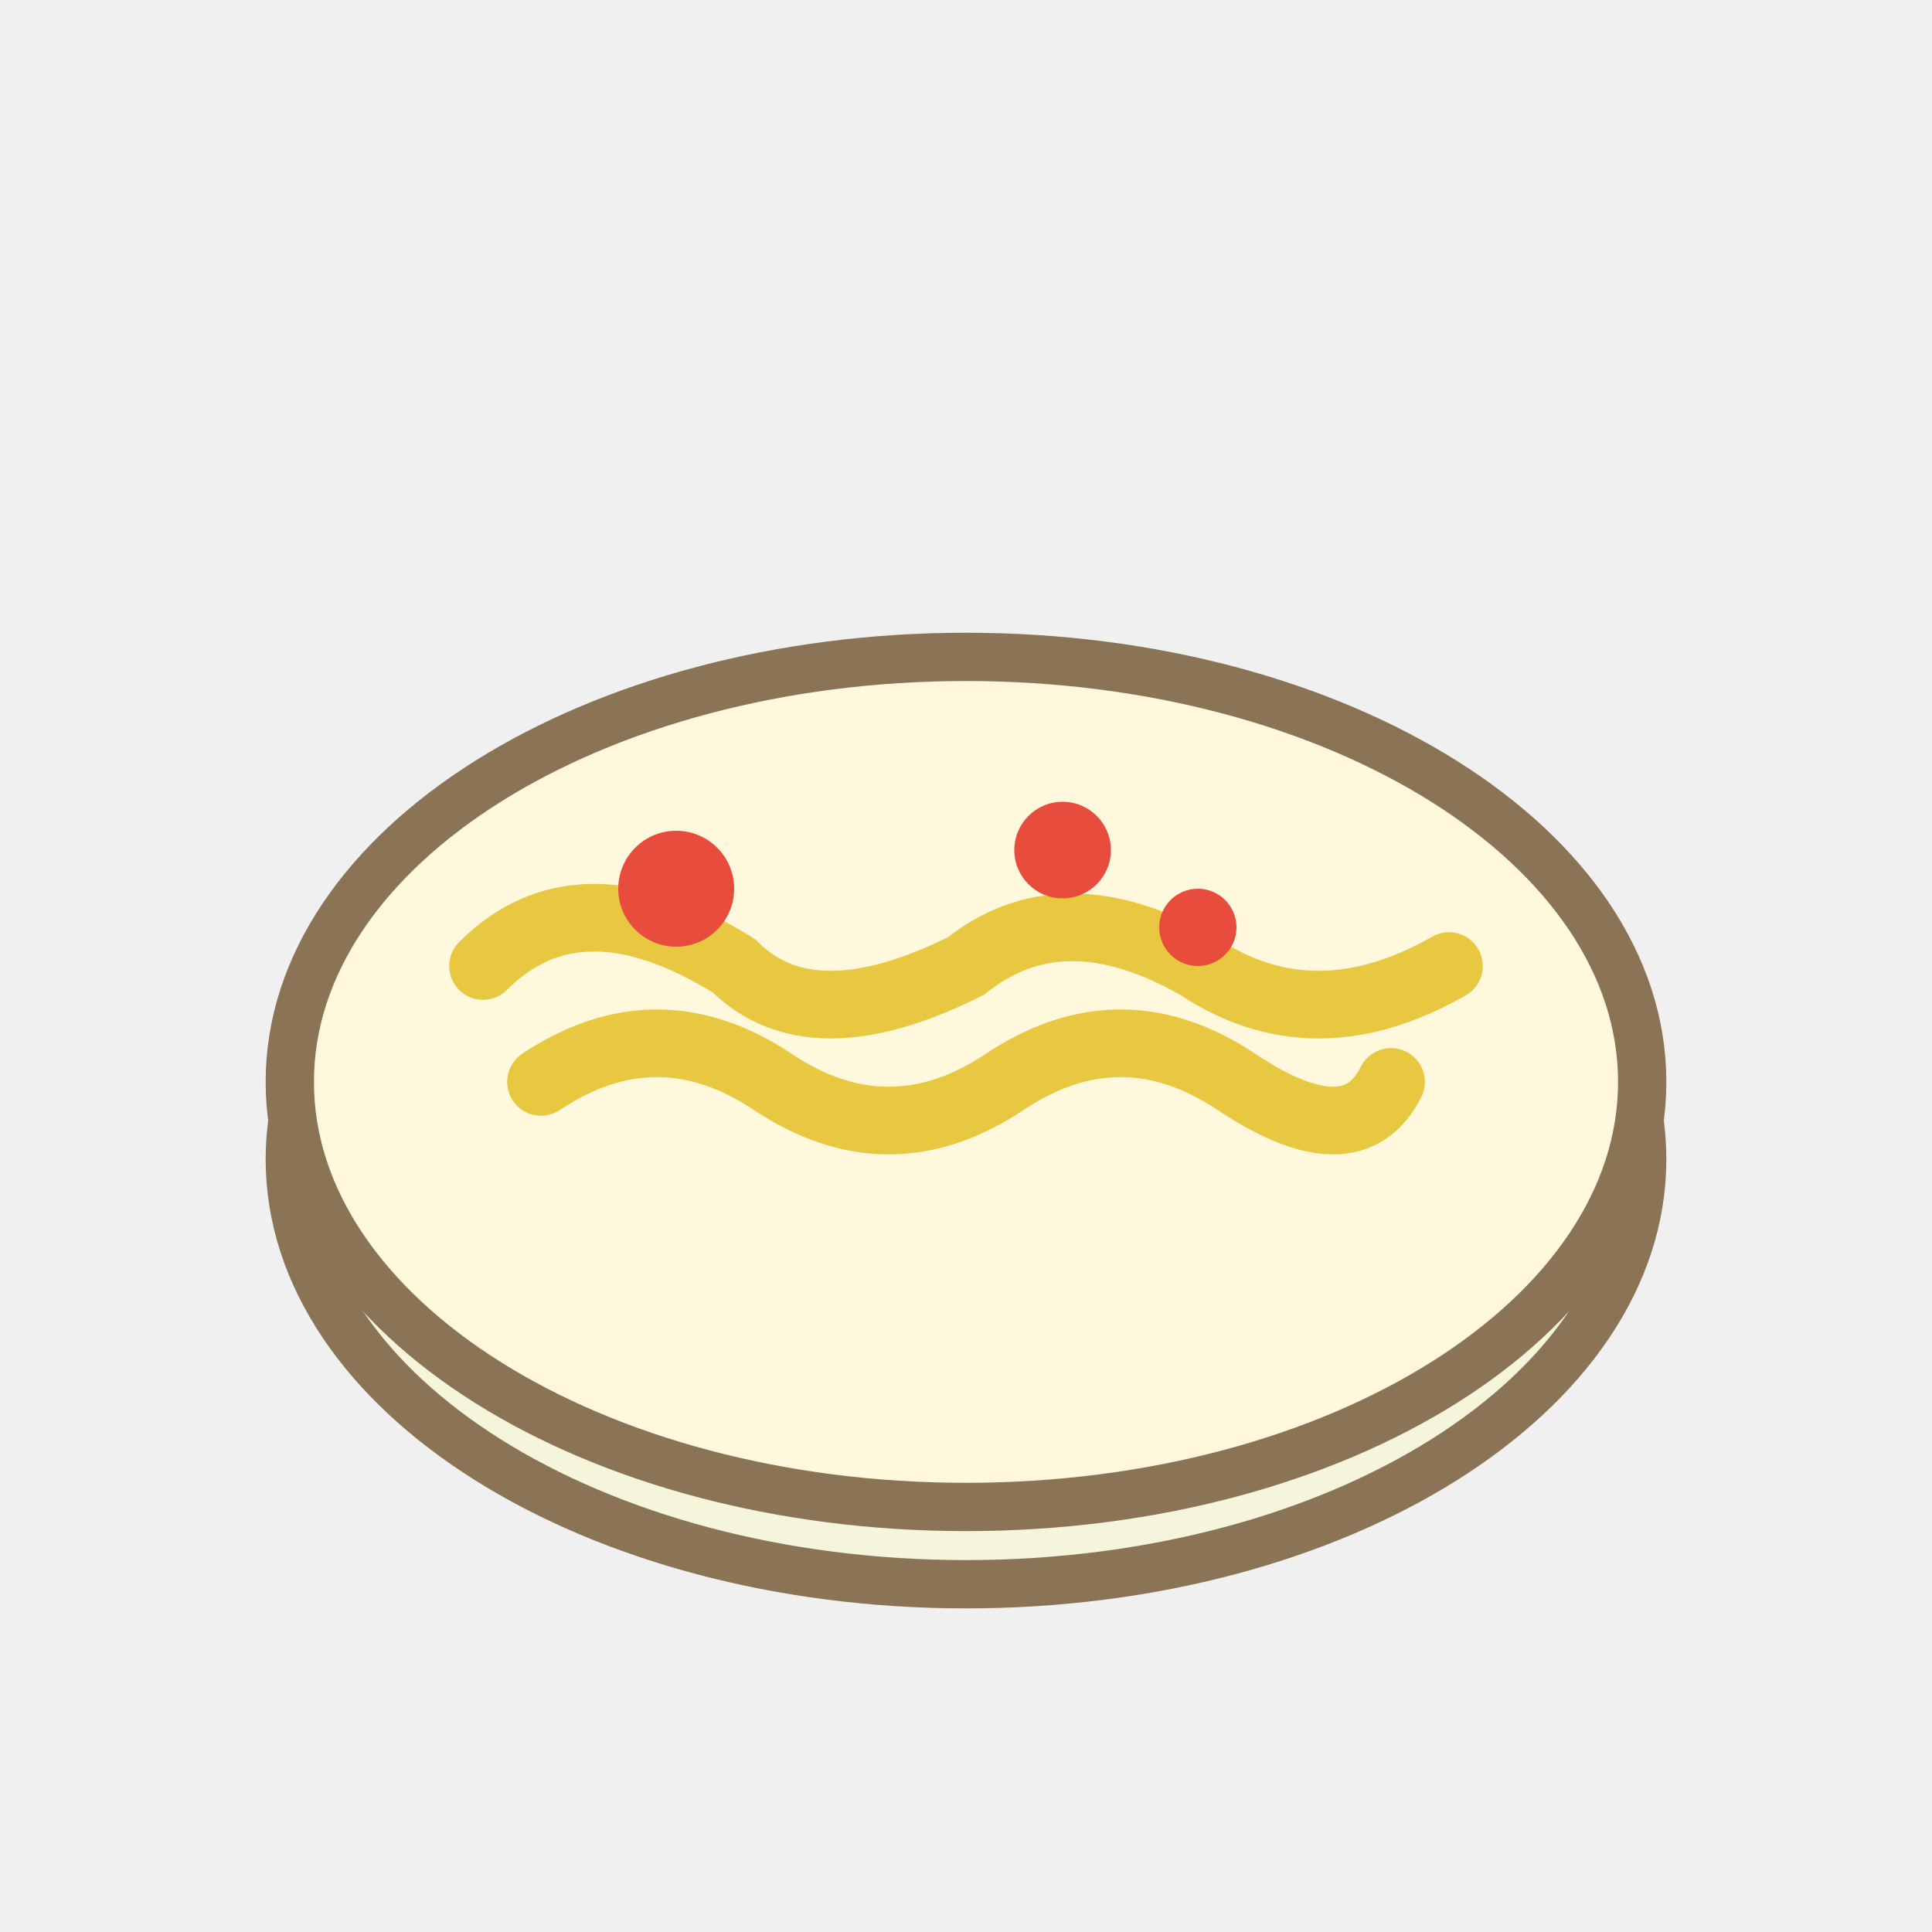
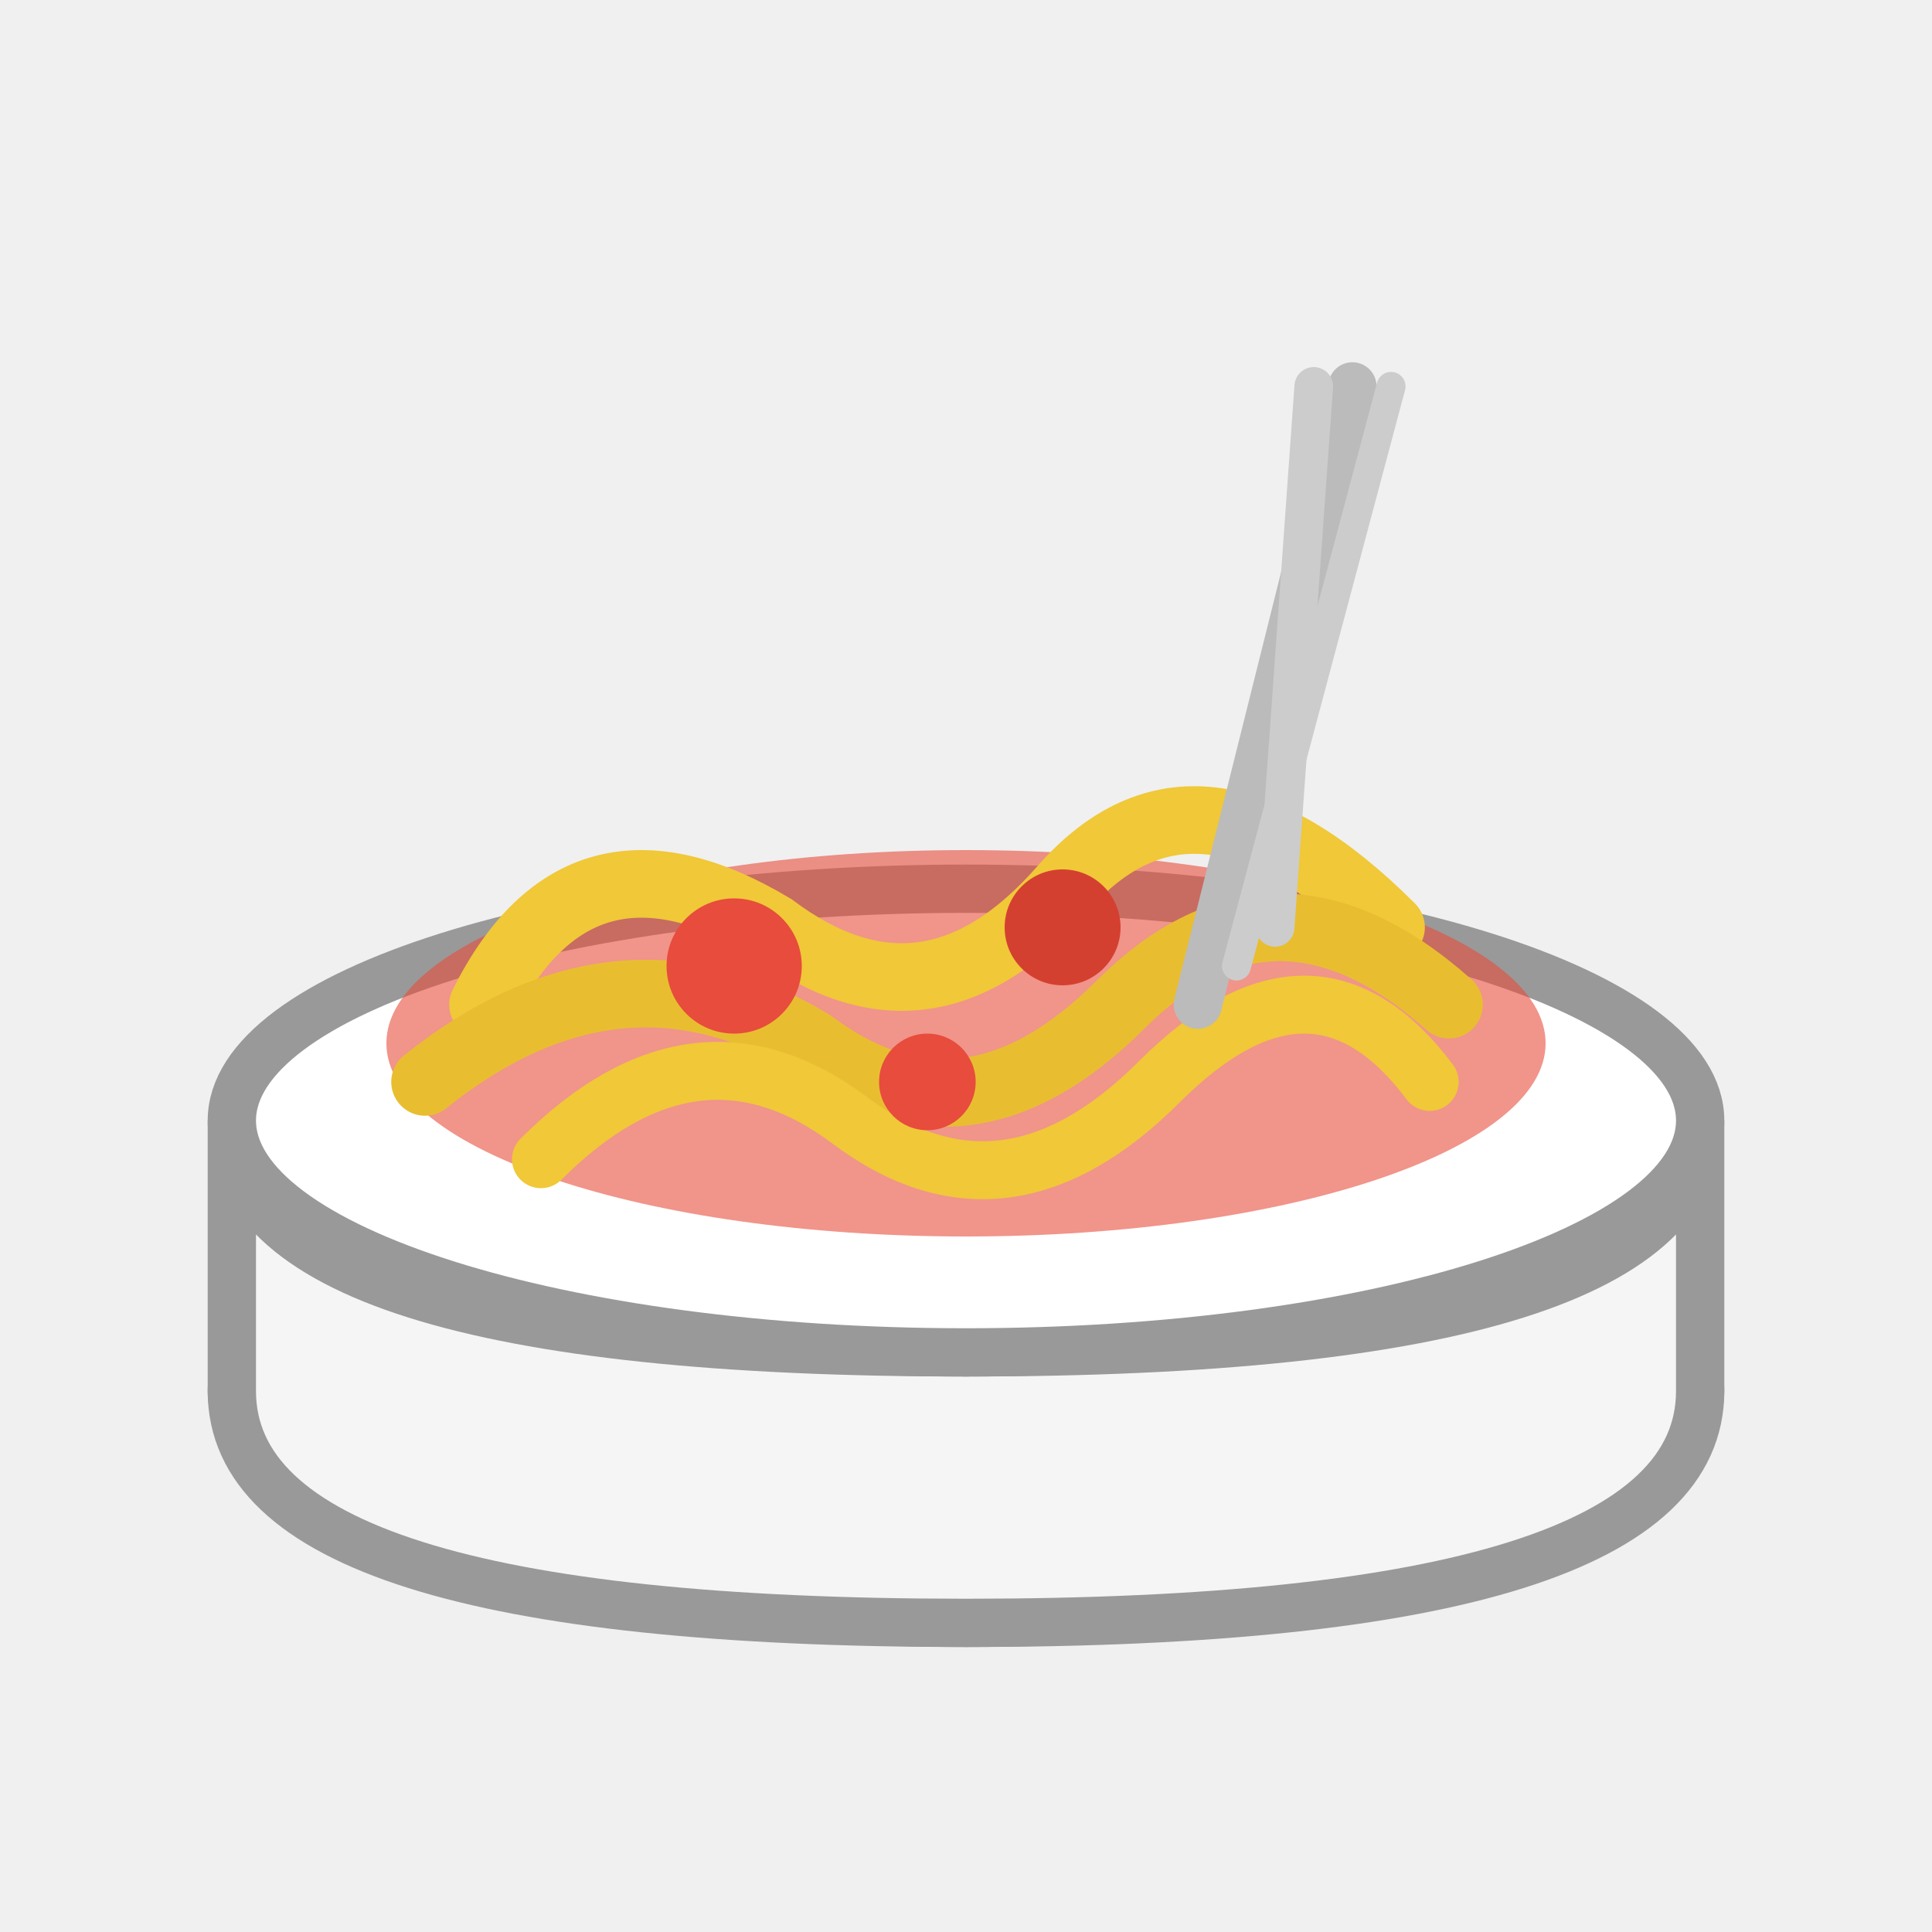
<svg xmlns="http://www.w3.org/2000/svg" viewBox="0 0 100 100">
-   <ellipse cx="50" cy="60" rx="35" ry="22" fill="#F5F5DC" stroke="#8B7355" stroke-width="2.5" />
-   <ellipse cx="50" cy="56" rx="35" ry="22" fill="#FFF8DC" stroke="#8B7355" stroke-width="2.5" />
-   <path d="M25 50 Q30 45 38 50 Q42 54 50 50 Q55 46 62 50 Q68 54 75 50" fill="none" stroke="#E8C840" stroke-width="3.5" stroke-linecap="round" />
-   <path d="M28 56 Q34 52 40 56 Q46 60 52 56 Q58 52 64 56 Q70 60 72 56" fill="none" stroke="#E8C840" stroke-width="3.5" stroke-linecap="round" />
-   <circle cx="35" cy="46" r="3" fill="#E74C3C" />
-   <circle cx="55" cy="44" r="2.5" fill="#E74C3C" />
-   <circle cx="62" cy="48" r="2" fill="#E74C3C" />
+   <ellipse cx="50" cy="72" rx="38" ry="12" fill="#E8E8E8" stroke="#999" stroke-width="2.5" />
+   <path d="M12 58 L12 72 Q12 84 50 84 Q88 84 88 72 L88 58 Q88 70 50 70 Q12 70 12 58Z" fill="#F5F5F5" stroke="#999" stroke-width="2.5" />
+   <ellipse cx="50" cy="58" rx="38" ry="12" fill="#FFF" stroke="#999" stroke-width="2.5" />
+   <ellipse cx="50" cy="54" rx="30" ry="10" fill="#E74C3C" opacity="0.6" />
+   <path d="M25 52 Q30 42 40 48 Q48 54 55 46 Q62 38 72 48" fill="none" stroke="#F0C838" stroke-width="3.5" stroke-linecap="round" />
+   <path d="M22 56 Q32 48 42 54 Q50 60 58 52 Q66 44 75 52" fill="none" stroke="#E8BE30" stroke-width="3.5" stroke-linecap="round" />
+   <path d="M28 60 Q36 52 44 58 Q52 64 60 56 Q68 48 74 56" fill="none" stroke="#F0C838" stroke-width="3" stroke-linecap="round" />
+   <circle cx="38" cy="50" r="3.5" fill="#E74C3C" />
+   <circle cx="55" cy="48" r="3" fill="#D44030" />
+   <circle cx="48" cy="56" r="2.5" fill="#E74C3C" />
+   <line x1="70" y1="20" x2="62" y2="52" stroke="#BBB" stroke-width="2.5" stroke-linecap="round" />
+   <line x1="66" y1="48" x2="68" y2="20" stroke="#CCC" stroke-width="2" stroke-linecap="round" />
+   <line x1="72" y1="20" x2="64" y2="50" stroke="#CCC" stroke-width="1.5" stroke-linecap="round" />
</svg>
